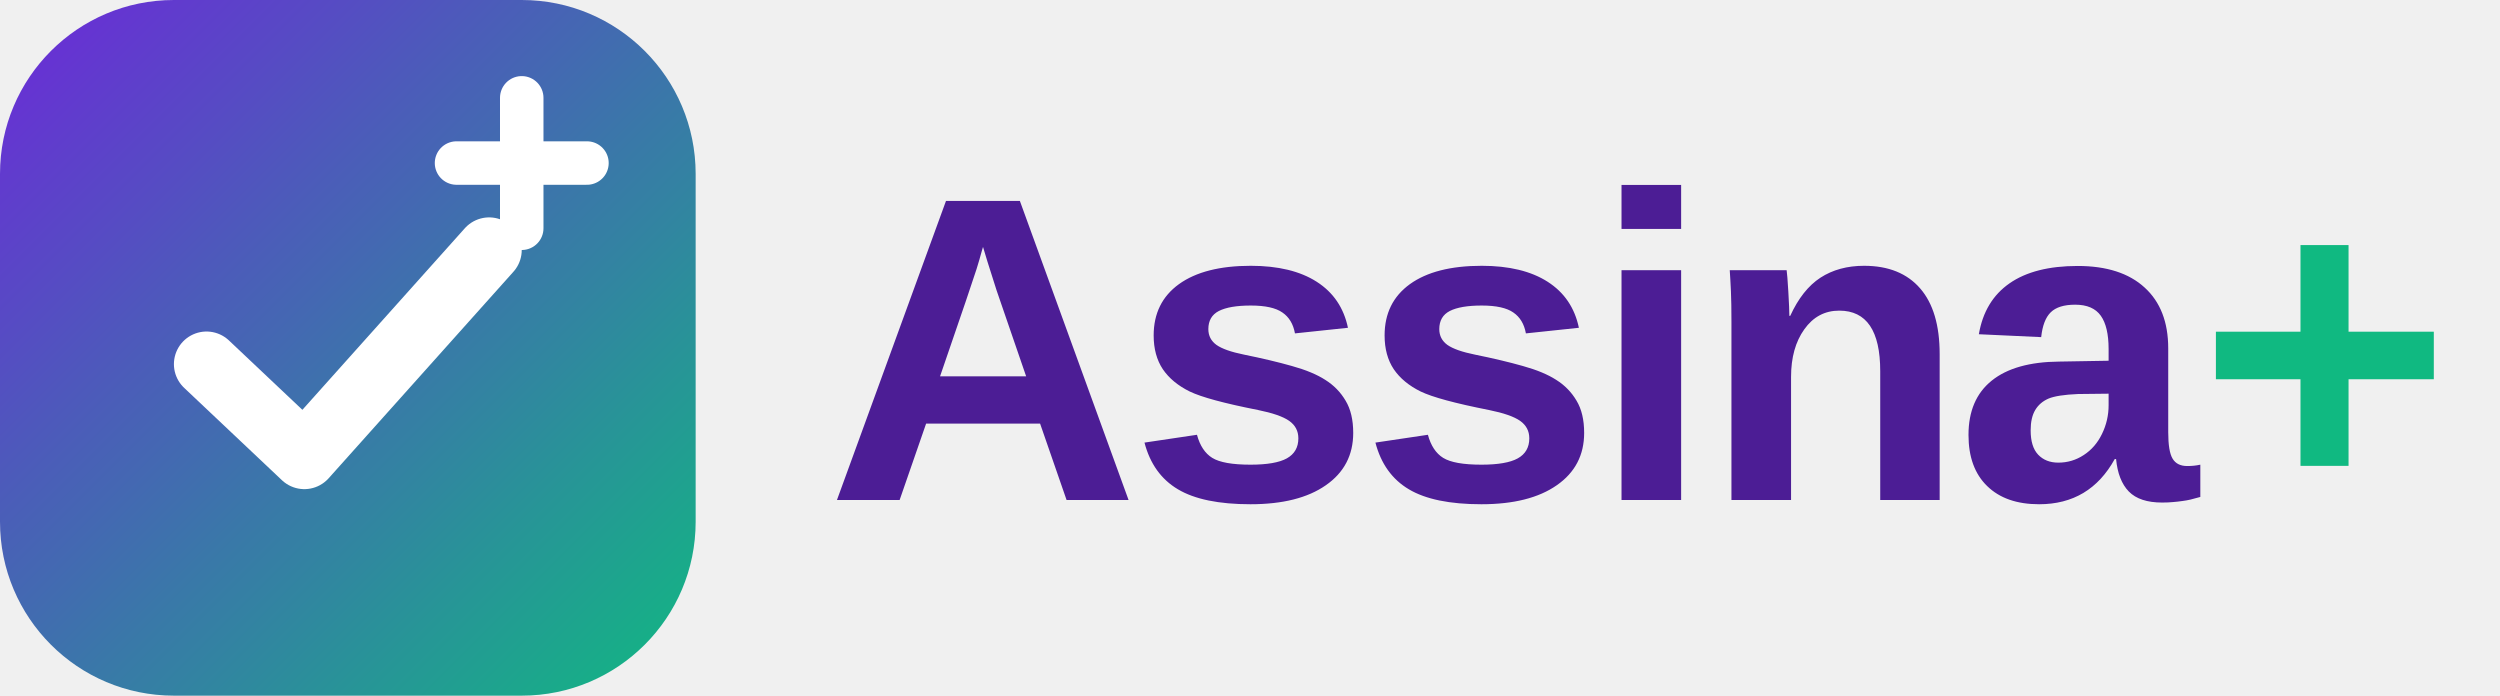
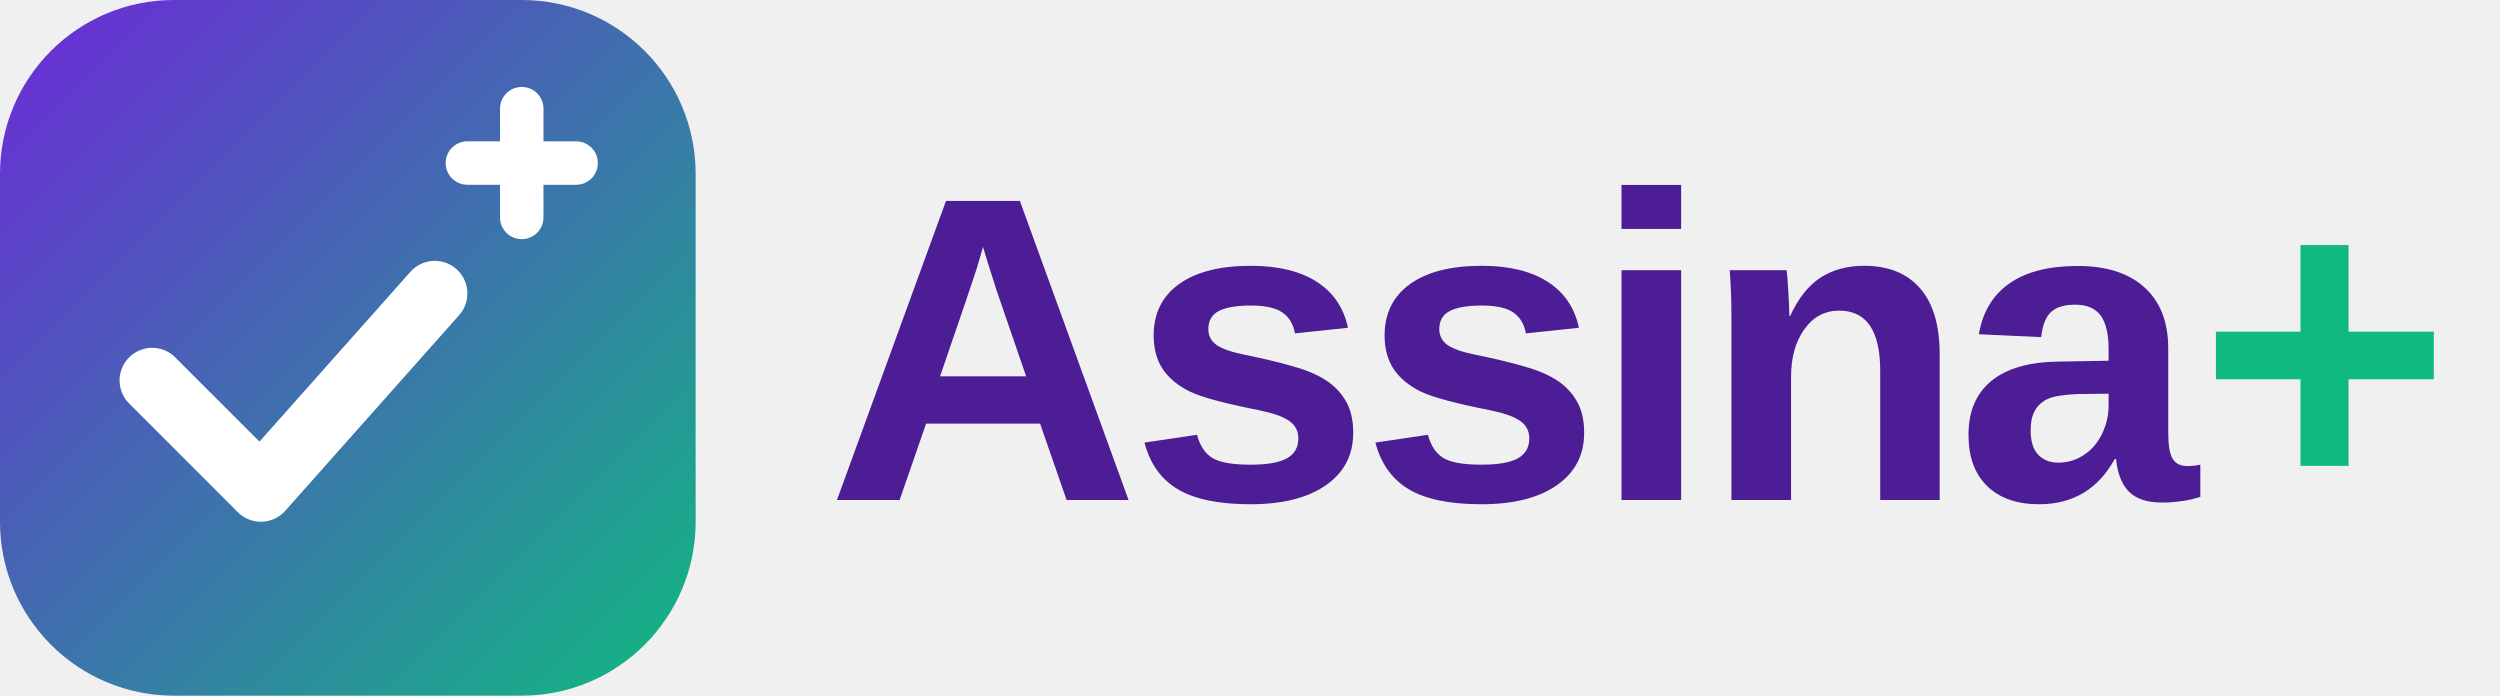
<svg xmlns="http://www.w3.org/2000/svg" viewBox="0 0 230 64" role="img" aria-label="Assina+">
  <defs>
    <linearGradient id="g" x1="0" y1="0" x2="1" y2="1">
      <stop offset="0" stop-color="#6D28D9" />
      <stop offset="1" stop-color="#10B981" />
    </linearGradient>
  </defs>
  <rect width="64" height="64" rx="16" fill="url(#g)" />
-   <path d="M19 33.5 L28 42 L45 23" fill="none" stroke="#fff" stroke-width="6" stroke-linecap="round" stroke-linejoin="round" />
-   <path d="M48 9 v12 M42 15 h12" stroke="#fff" stroke-width="4" stroke-linecap="round" />
+   <path d="M14 35 L24 45 L40 27" fill="none" stroke="#fff" stroke-width="6" stroke-linecap="round" stroke-linejoin="round" />
+   <path d="M48 10 v10 M43 15 h10" stroke="#fff" stroke-width="4" stroke-linecap="round" />
  <text x="76" y="46" font-family="'Source Sans 3','Segoe UI',Arial,sans-serif" font-weight="800" font-size="40" fill="#4C1D95" letter-spacing="-1">Assina<tspan fill="#10B981">+</tspan>
  </text>
</svg>
